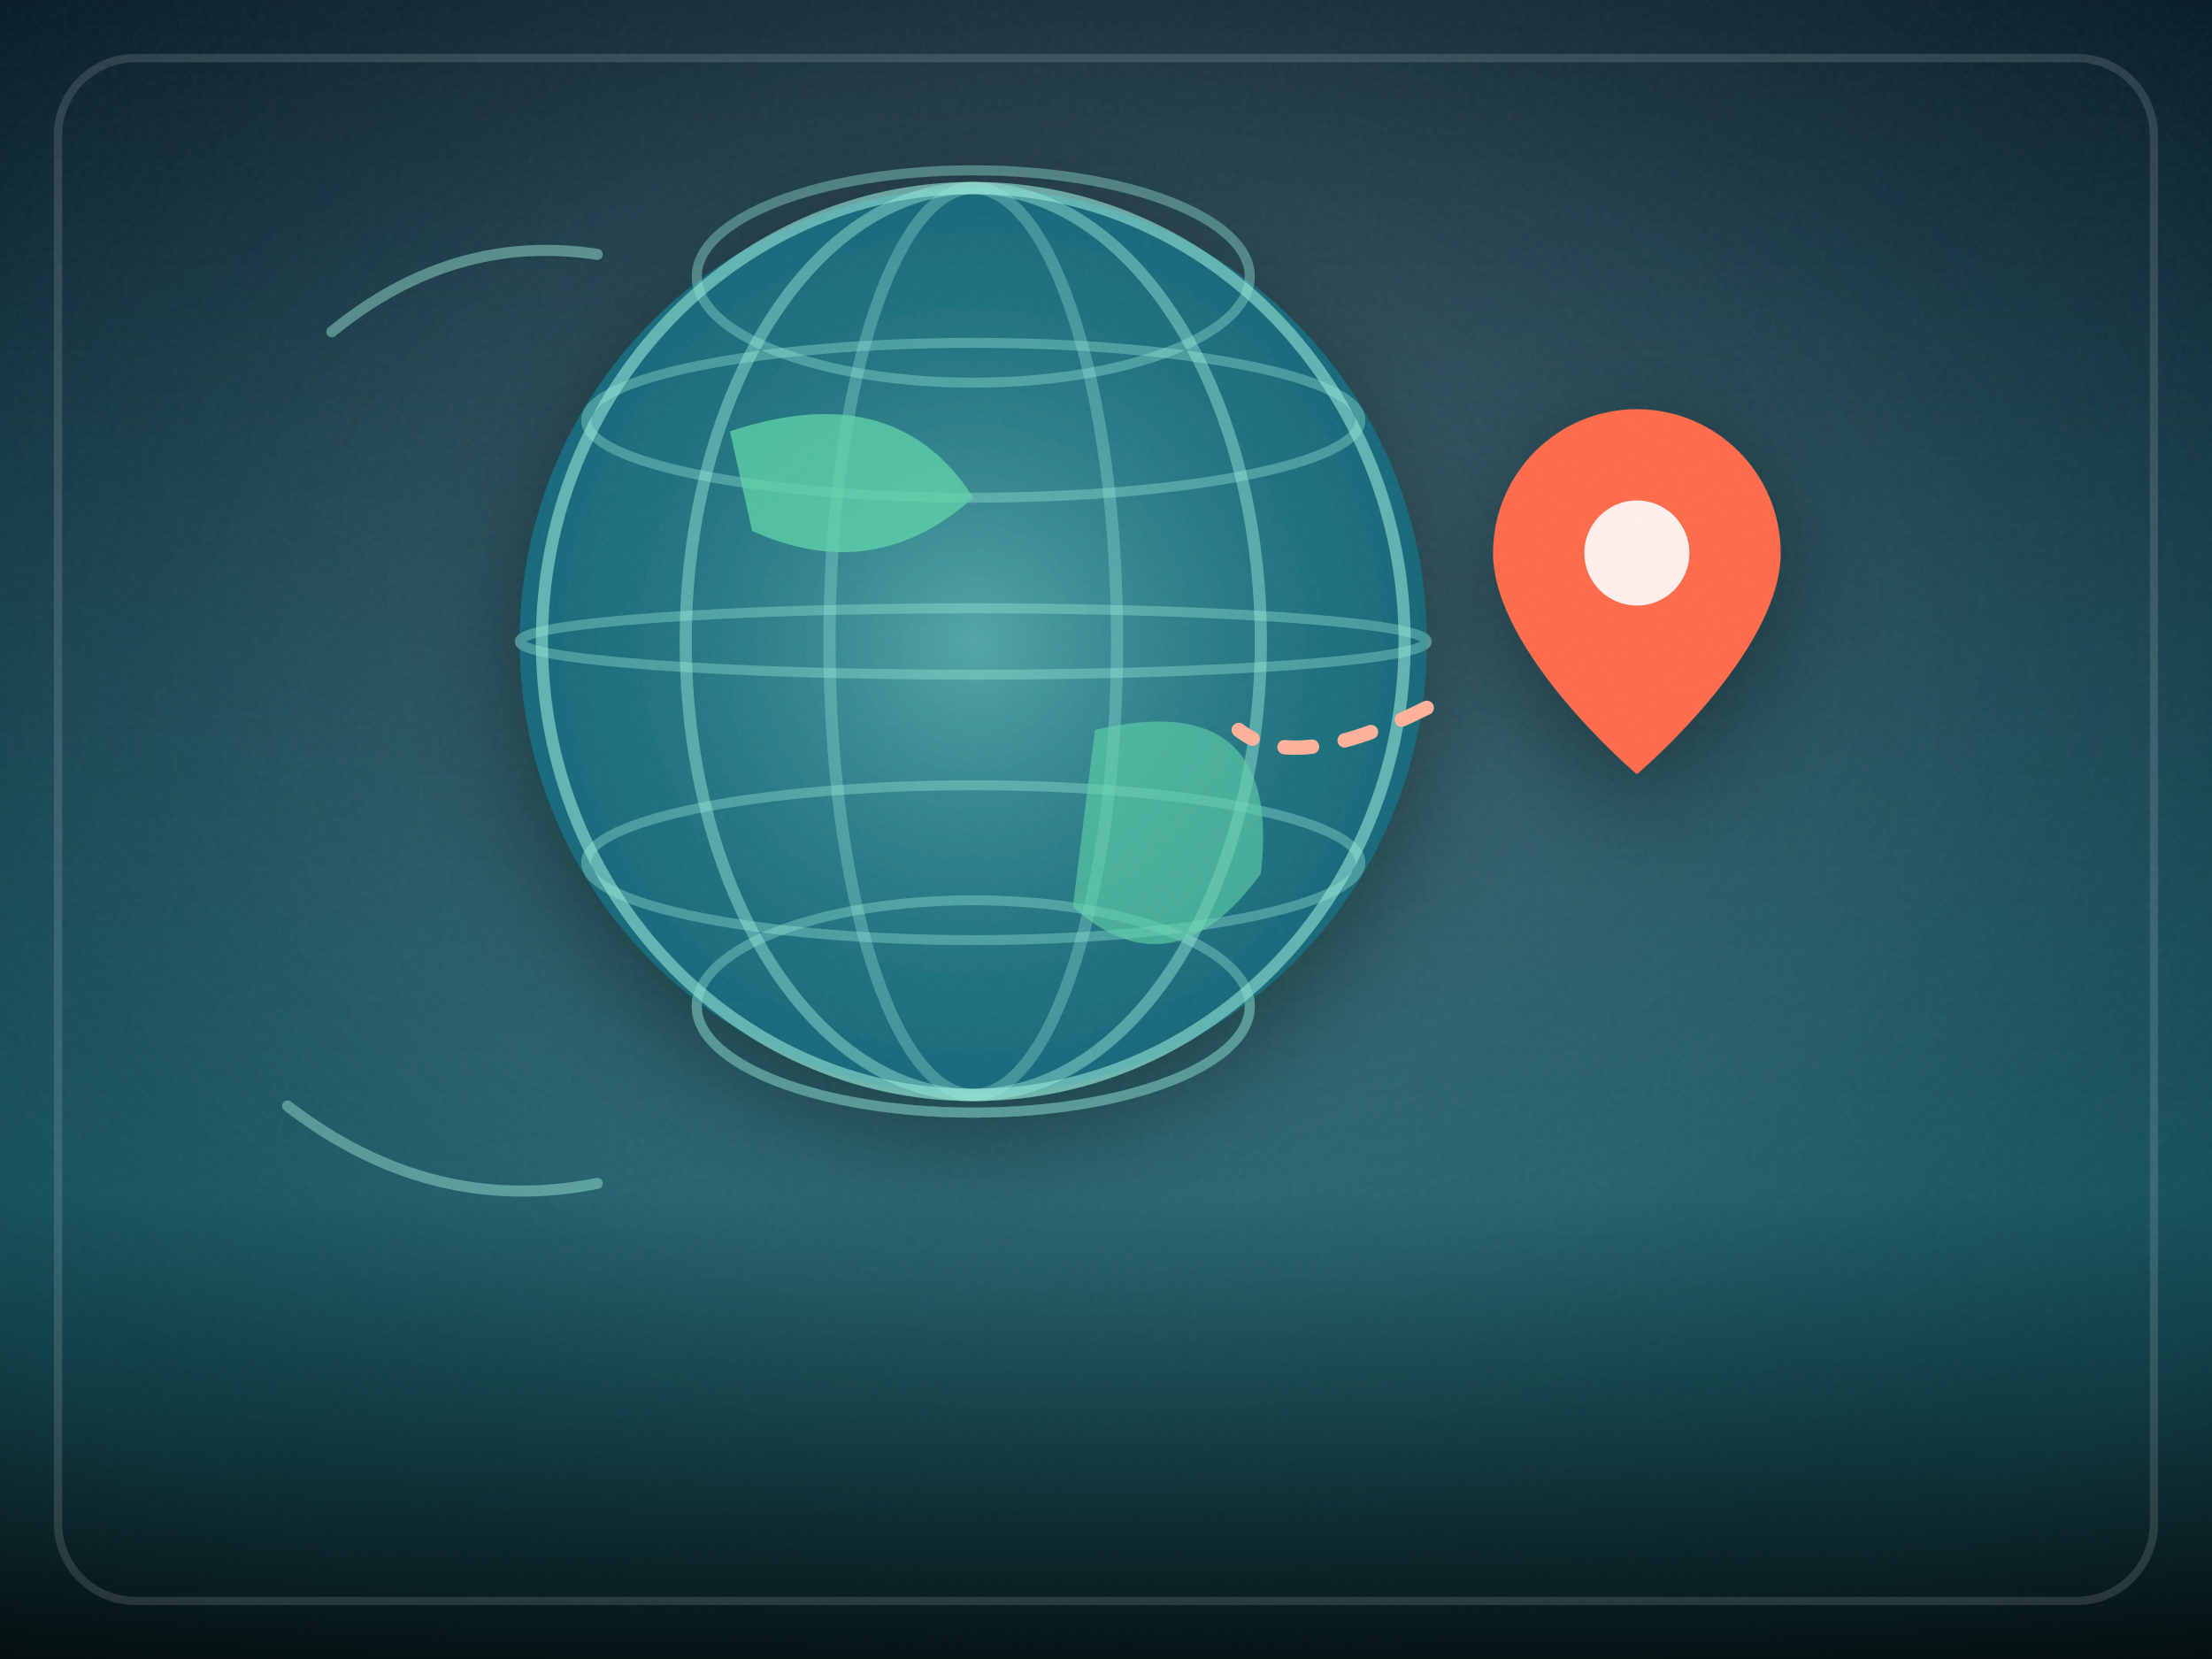
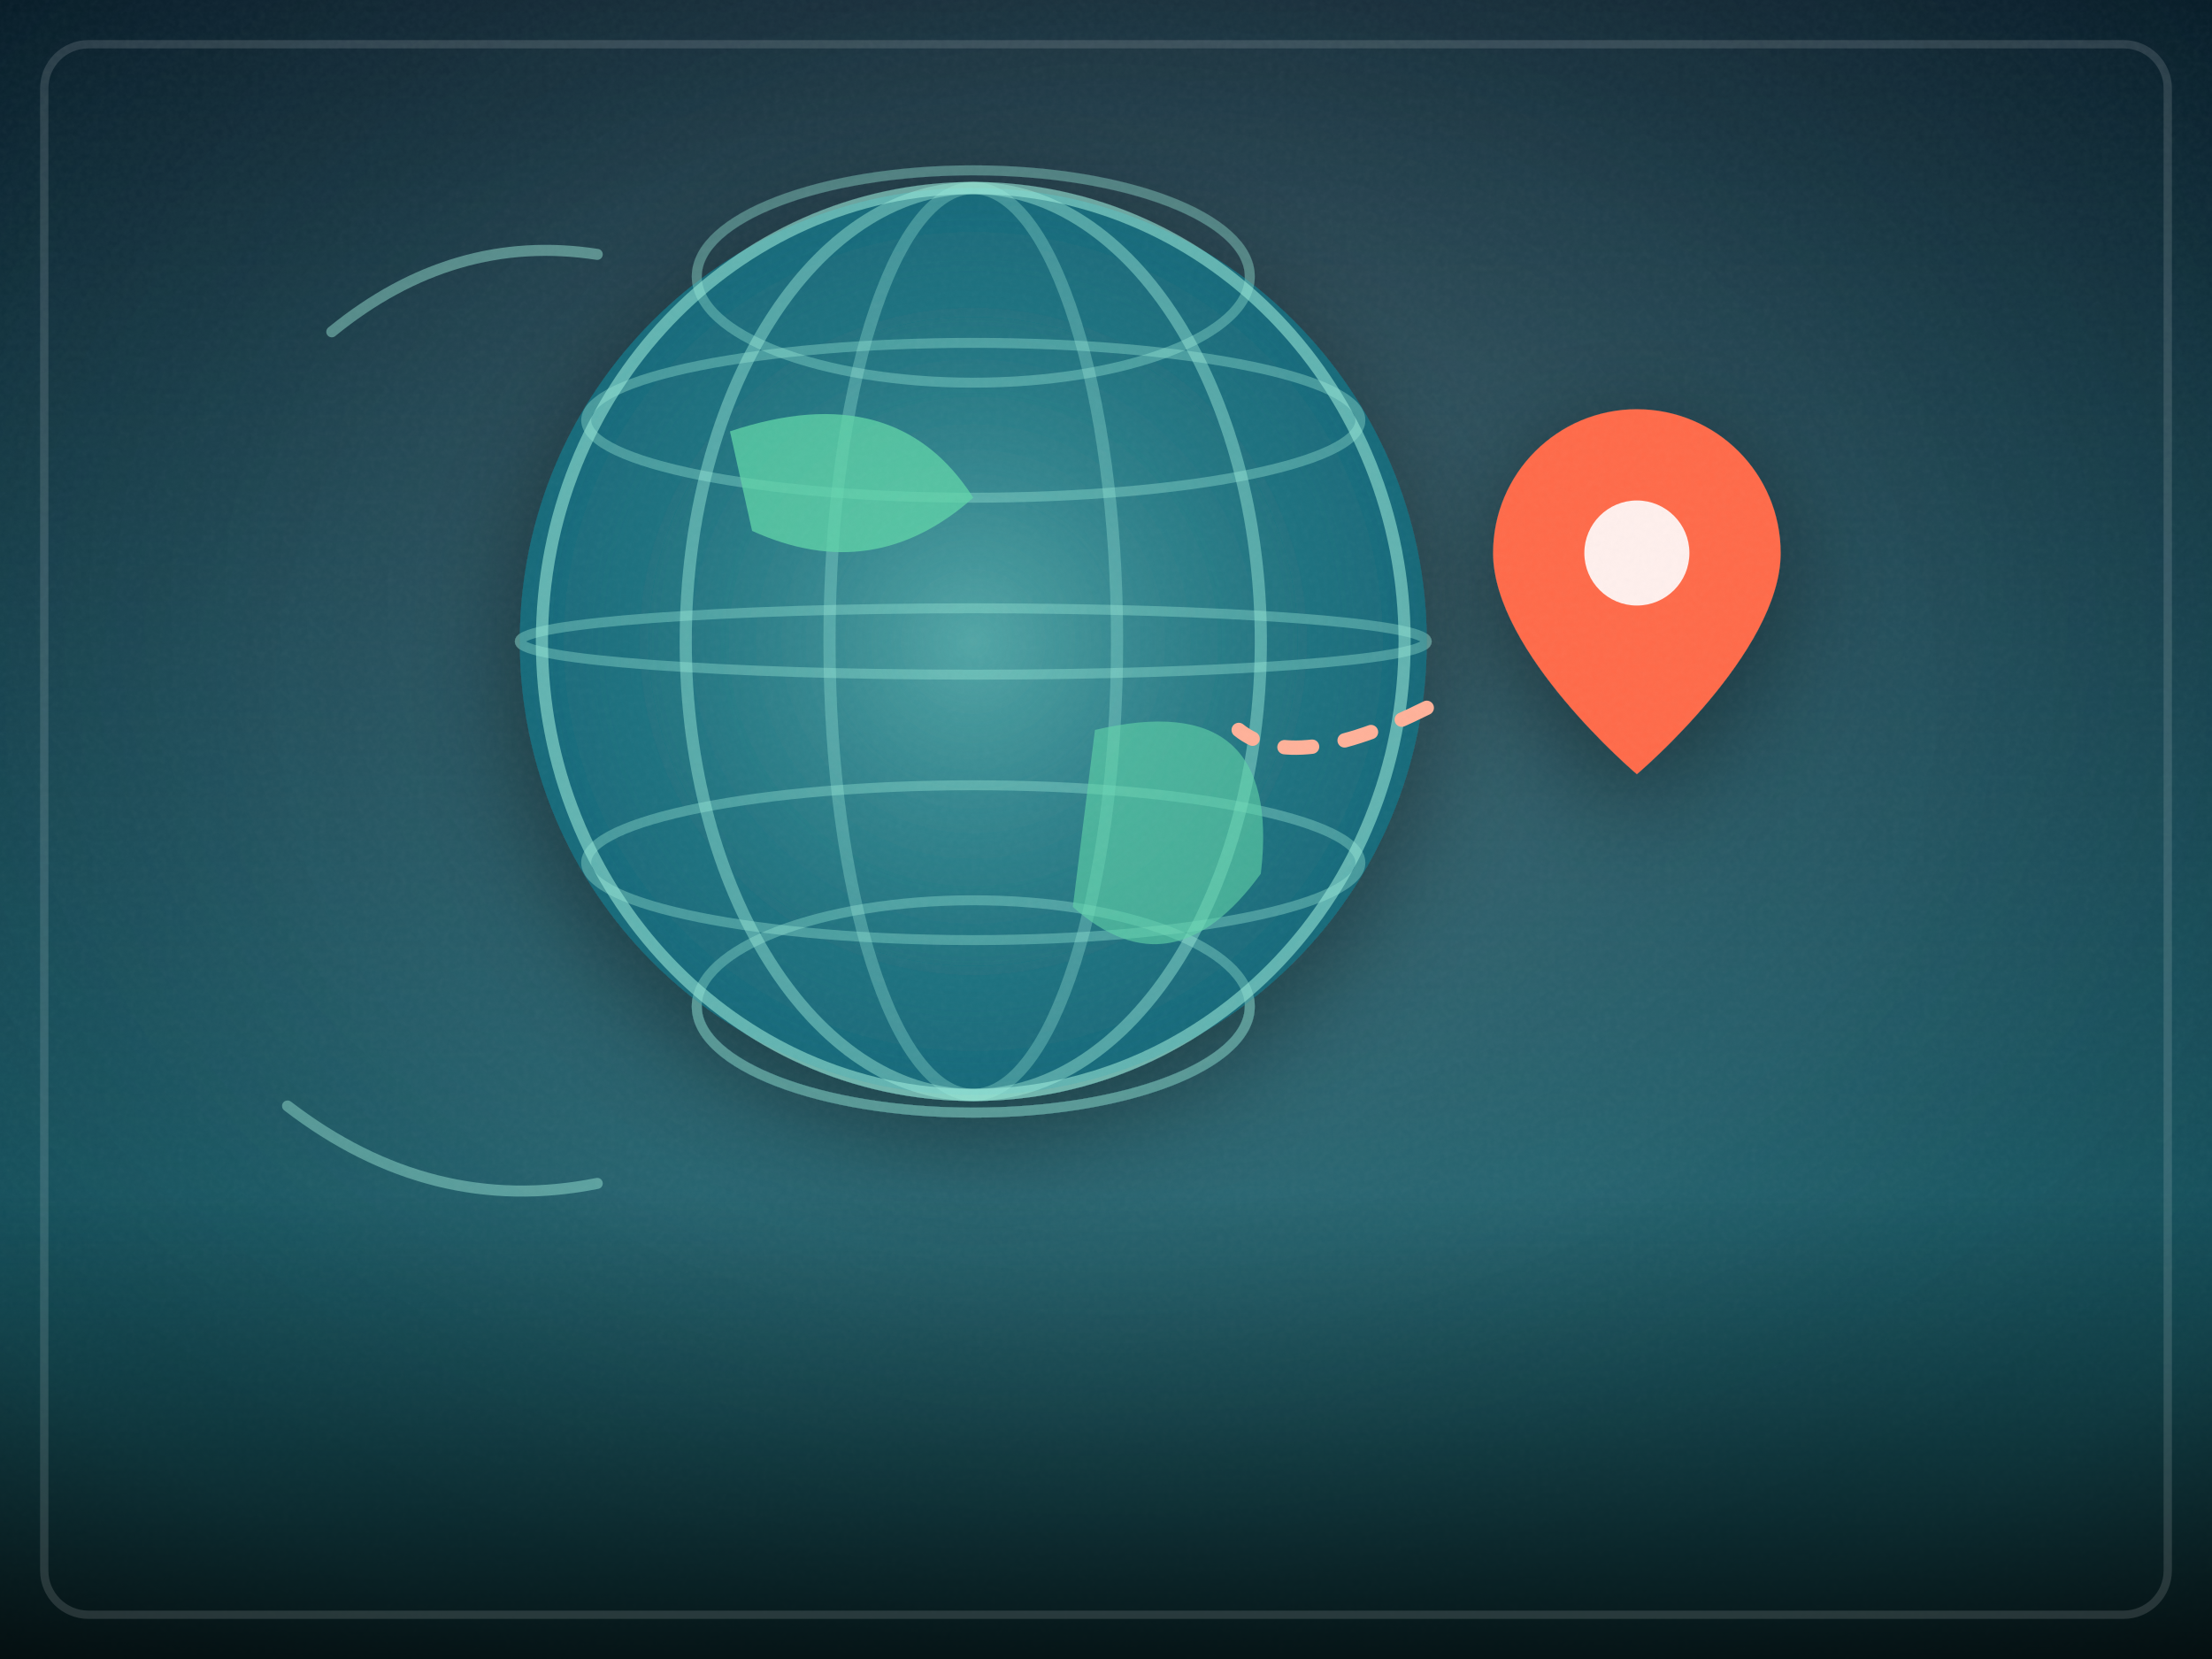
<svg xmlns="http://www.w3.org/2000/svg" viewBox="0 0 400 300" role="img" aria-label="WORLDGUESSR 封面">
  <defs>
    <linearGradient id="bg" x1="0" y1="0" x2="0" y2="1">
      <stop offset="0" stop-color="#06202E" />
      <stop offset="1" stop-color="#1C6E7A" />
    </linearGradient>
    <radialGradient id="gl" cx="0.5" cy="0.36" r="0.62">
      <stop offset="0" stop-color="#fff" stop-opacity="0.2" />
      <stop offset="1" stop-color="#fff" stop-opacity="0" />
    </radialGradient>
    <radialGradient id="vg" cx="0.5" cy="0.42" r="0.8">
      <stop offset="0.45" stop-color="#000" stop-opacity="0" />
      <stop offset="0.78" stop-color="#000" stop-opacity="0.12" />
      <stop offset="1" stop-color="#000" stop-opacity="0.4" />
    </radialGradient>
    <linearGradient id="sc" x1="0" y1="0" x2="0" y2="1">
      <stop offset="0" stop-color="#000" stop-opacity="0" />
      <stop offset="0.45" stop-color="#000" stop-opacity="0.34" />
      <stop offset="1" stop-color="#000" stop-opacity="0.8" />
    </linearGradient>
    <filter id="nz" x="0" y="0" width="100%" height="100%">
      <feTurbulence type="fractalNoise" baseFrequency="0.9" numOctaves="3" stitchTiles="stitch" />
      <feColorMatrix type="saturate" values="0" />
    </filter>
    <radialGradient id="globe" cx="0.5" cy="0.5" r="0.5">
      <stop offset="0" stop-color="#8FE3D2" stop-opacity="0.5" />
      <stop offset="1" stop-color="#1E6F7A" stop-opacity="0.15" />
    </radialGradient>
    <filter id="sh" x="-50%" y="-50%" width="200%" height="200%">
      <feDropShadow dx="0" dy="6" stdDeviation="10" flood-color="#000" flood-opacity="0.4" />
    </filter>
  </defs>
  <rect width="400" height="300" fill="url(#bg)" />
  <rect width="400" height="300" fill="url(#gl)" />
  <g filter="url(#sh)">
    <circle cx="176" cy="116" r="82" fill="#16697A" />
    <circle cx="176" cy="116" r="82" fill="url(#globe)" />
    <g>
      <ellipse cx="176" cy="116" rx="82" ry="6.0" fill="none" stroke="#9FF0DE" stroke-width="1.8" opacity="0.35" />
      <ellipse cx="176" cy="76" rx="70" ry="14.0" fill="none" stroke="#9FF0DE" stroke-width="1.8" opacity="0.35" />
      <ellipse cx="176" cy="156" rx="70" ry="14.0" fill="none" stroke="#9FF0DE" stroke-width="1.8" opacity="0.35" />
      <ellipse cx="176" cy="50" rx="50" ry="19.2" fill="none" stroke="#9FF0DE" stroke-width="1.8" opacity="0.35" />
      <ellipse cx="176" cy="182" rx="50" ry="19.2" fill="none" stroke="#9FF0DE" stroke-width="1.8" opacity="0.35" />
      <ellipse cx="176" cy="116" rx="78" ry="82" fill="none" stroke="#9FF0DE" stroke-width="2.2" opacity="0.55" />
      <ellipse cx="176" cy="116" rx="52" ry="82" fill="none" stroke="#9FF0DE" stroke-width="2.2" opacity="0.43" />
      <ellipse cx="176" cy="116" rx="26" ry="82" fill="none" stroke="#9FF0DE" stroke-width="2.2" opacity="0.31" />
    </g>
    <path d="M132 78 q30 -10 44 12 q-18 16 -40 6 z" fill="#5FD6A8" opacity="0.75" />
    <path d="M198 132 q34 -8 30 26 q-16 22 -34 6 z" fill="#5FD6A8" opacity="0.6" />
  </g>
  <g filter="url(#sh)">
    <path d="M296 74 a26 26 0 0 1 26 26 c0 18 -26 40 -26 40 s-26 -22 -26 -40 a26 26 0 0 1 26 -26 z" fill="#FF6B4A" />
    <circle cx="296" cy="100" r="9.5" fill="#fff" fill-opacity="0.9" />
  </g>
  <path d="M258 128 q-24 12 -34 4" stroke="#FFB199" stroke-width="2.6" fill="none" stroke-dasharray="5 6" stroke-linecap="round" />
  <g opacity="0.45" stroke="#9FF0DE" stroke-width="2" fill="none" stroke-linecap="round">
    <path d="M60 60 q22 -18 48 -14" />
    <path d="M52 200 q26 20 56 14" />
  </g>
  <rect width="400" height="300" fill="url(#vg)" />
  <rect width="400" height="300" filter="url(#nz)" opacity="0.05" style="mix-blend-mode:normal" />
  <rect y="216" width="400" height="84" fill="url(#sc)" />
-   <rect x="10.5" y="10.5" width="379" height="279" rx="14" fill="none" stroke="#fff" stroke-opacity="0.13" stroke-width="1.5" />
+   <rect x="8" y="8" width="384" height="284" rx="8" fill="none" stroke="#fff" stroke-opacity="0.13" stroke-width="1.5" />
</svg>
